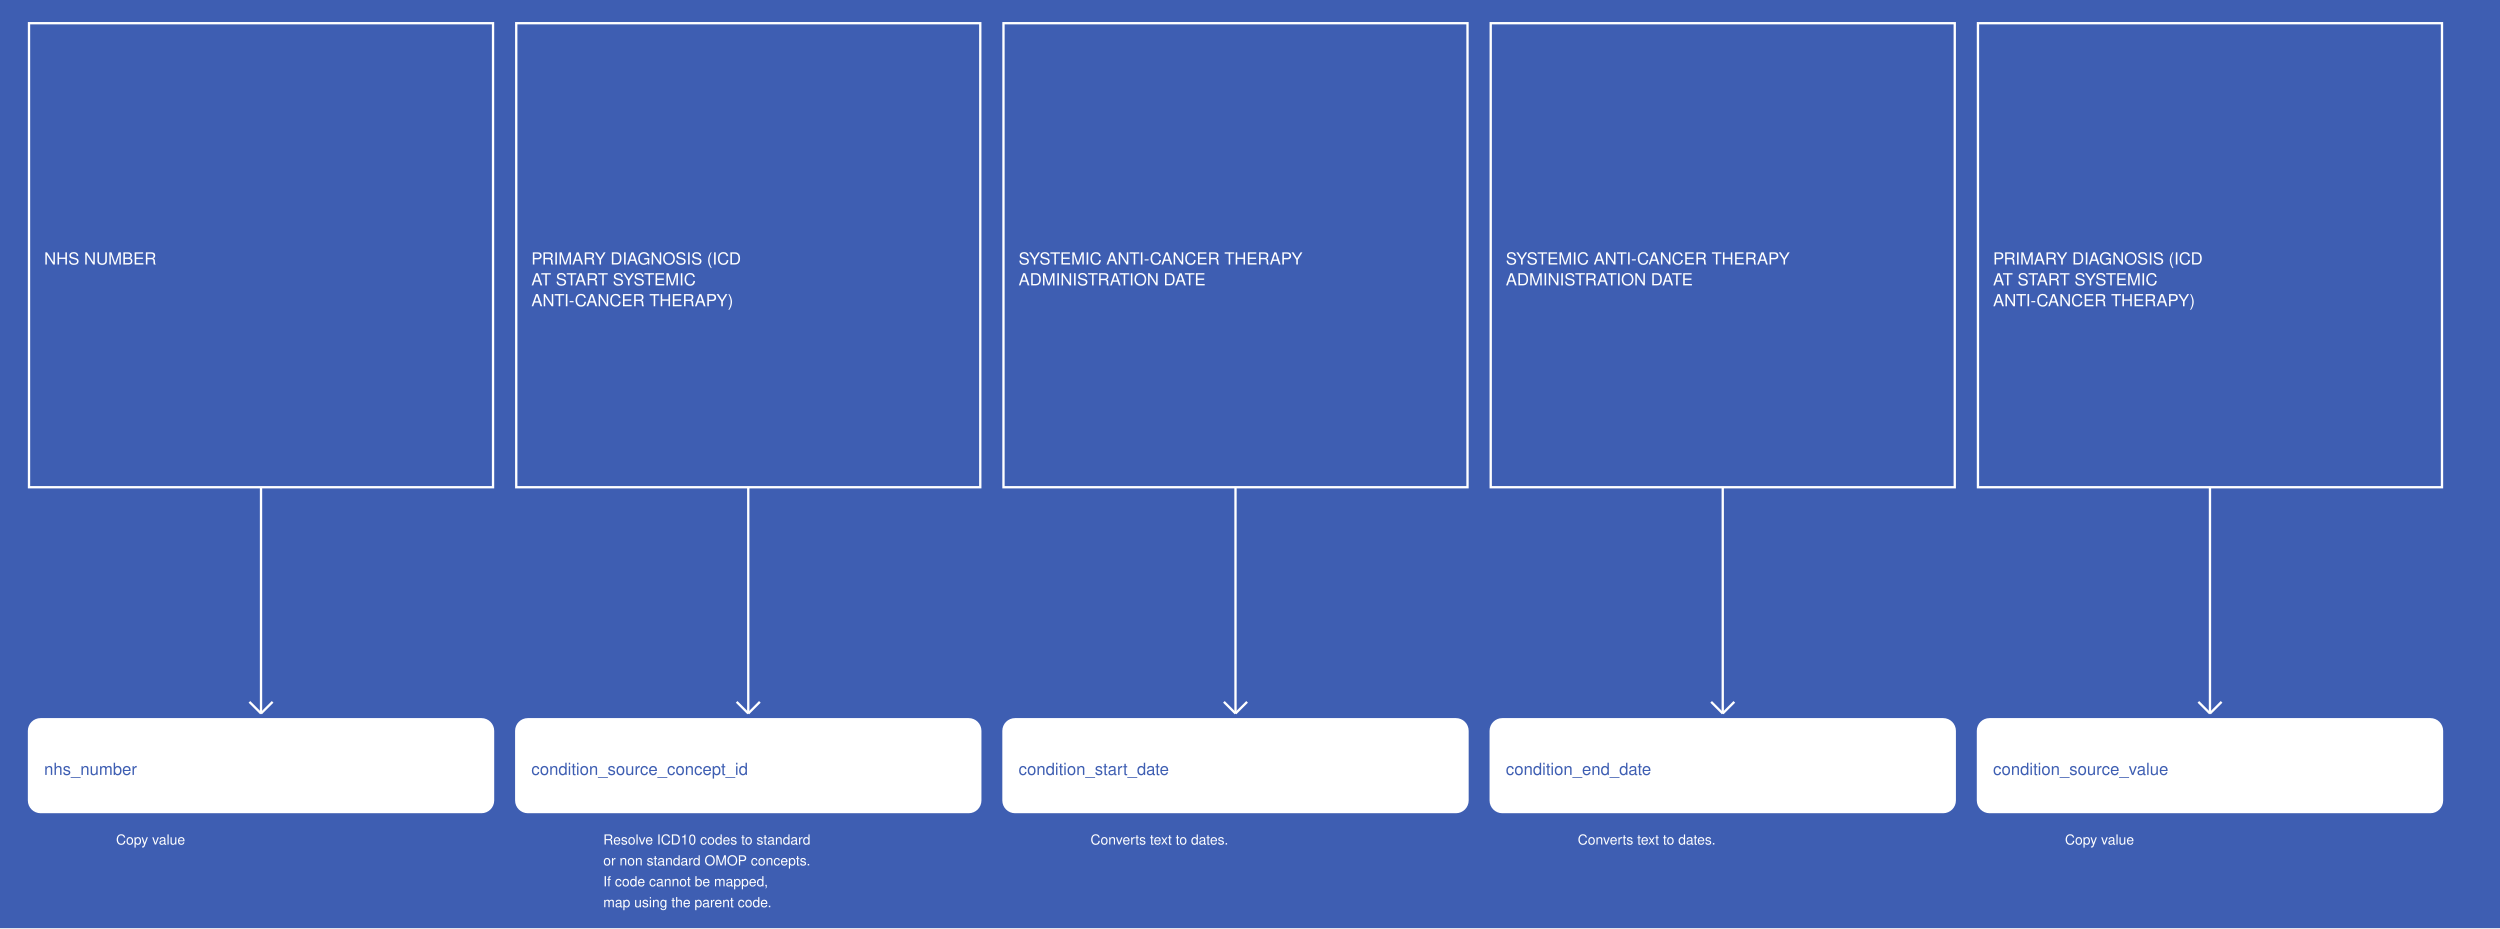
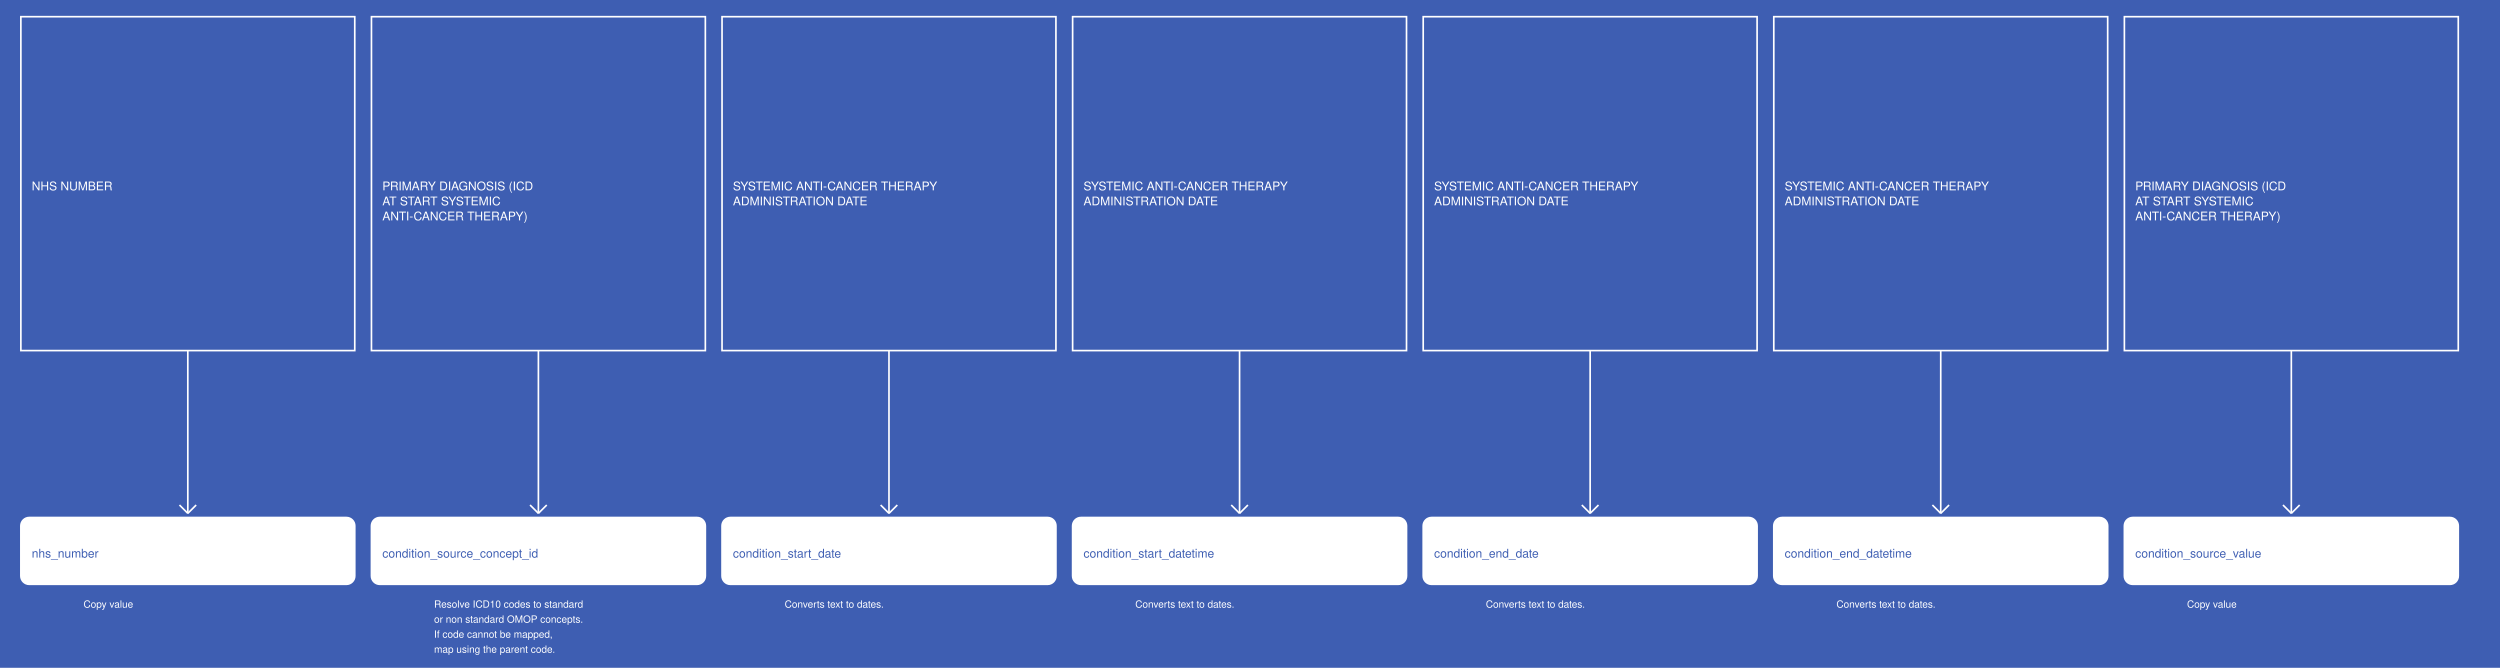
- <svg xmlns="http://www.w3.org/2000/svg" width="2155" height="800">
+ <svg xmlns="http://www.w3.org/2000/svg" width="2995" height="800">
  <rect width="100%" height="100%" fill="#3E5EB2" />
  <g>
    <rect x="25" y="20" width="400" height="400" fill="#3E5EB2" stroke="white" stroke-width="2" />
    <text x="38" y="228" fill="white" font-family="Helvetica" font-size="1.2em" text-anchor="start">NHS NUMBER</text>
  </g>
  <g>
    <line x1="225" y1="420" x2="225" y2="615" stroke="white" stroke-width="2" />
    <line x1="215" y1="605" x2="225" y2="615" stroke="white" stroke-width="2" />
    <line x1="235" y1="605" x2="225" y2="615" stroke="white" stroke-width="2" />
    <text x="100" y="728" fill="white" font-size="1em" font-family="Helvetica">Copy value</text>
  </g>
  <g>
    <rect x="25" y="620" width="400" height="80" fill="white" stroke="white" stroke-width="2" rx="10" />
    <text x="38" y="668" fill="#3E5EB2" font-family="Helvetica" font-size="1.2em" text-anchor="start">nhs_number</text>
  </g>
  <g>
    <rect x="445" y="20" width="400" height="400" fill="#3E5EB2" stroke="white" stroke-width="2" />
    <text x="458" y="228" fill="white" font-family="Helvetica" font-size="1.2em" text-anchor="start">PRIMARY DIAGNOSIS (ICD</text>
    <text x="458" y="246" fill="white" font-family="Helvetica" font-size="1.2em" text-anchor="start">AT START SYSTEMIC</text>
    <text x="458" y="264" fill="white" font-family="Helvetica" font-size="1.2em" text-anchor="start">ANTI-CANCER THERAPY)</text>
  </g>
  <g>
    <line x1="645" y1="420" x2="645" y2="615" stroke="white" stroke-width="2" />
    <line x1="635" y1="605" x2="645" y2="615" stroke="white" stroke-width="2" />
    <line x1="655" y1="605" x2="645" y2="615" stroke="white" stroke-width="2" />
    <text x="520" y="728" fill="white" font-size="1em" font-family="Helvetica">Resolve ICD10 codes to standard</text>
    <text x="520" y="746" fill="white" font-size="1em" font-family="Helvetica">or non standard OMOP concepts.</text>
    <text x="520" y="764" fill="white" font-size="1em" font-family="Helvetica">If code cannot be mapped,</text>
    <text x="520" y="782" fill="white" font-size="1em" font-family="Helvetica">map using the parent code.</text>
  </g>
  <g>
    <rect x="445" y="620" width="400" height="80" fill="white" stroke="white" stroke-width="2" rx="10" />
    <text x="458" y="668" fill="#3E5EB2" font-family="Helvetica" font-size="1.2em" text-anchor="start">condition_source_concept_id</text>
  </g>
  <g>
    <rect x="865" y="20" width="400" height="400" fill="#3E5EB2" stroke="white" stroke-width="2" />
    <text x="878" y="228" fill="white" font-family="Helvetica" font-size="1.2em" text-anchor="start">SYSTEMIC ANTI-CANCER THERAPY</text>
    <text x="878" y="246" fill="white" font-family="Helvetica" font-size="1.2em" text-anchor="start">ADMINISTRATION DATE</text>
  </g>
  <g>
    <line x1="1065" y1="420" x2="1065" y2="615" stroke="white" stroke-width="2" />
    <line x1="1055" y1="605" x2="1065" y2="615" stroke="white" stroke-width="2" />
    <line x1="1075" y1="605" x2="1065" y2="615" stroke="white" stroke-width="2" />
    <text x="940" y="728" fill="white" font-size="1em" font-family="Helvetica">Converts text to dates.</text>
  </g>
  <g>
    <rect x="865" y="620" width="400" height="80" fill="white" stroke="white" stroke-width="2" rx="10" />
    <text x="878" y="668" fill="#3E5EB2" font-family="Helvetica" font-size="1.2em" text-anchor="start">condition_start_date</text>
  </g>
  <g>
    <rect x="1285" y="20" width="400" height="400" fill="#3E5EB2" stroke="white" stroke-width="2" />
    <text x="1298" y="228" fill="white" font-family="Helvetica" font-size="1.2em" text-anchor="start">SYSTEMIC ANTI-CANCER THERAPY</text>
    <text x="1298" y="246" fill="white" font-family="Helvetica" font-size="1.2em" text-anchor="start">ADMINISTRATION DATE</text>
  </g>
  <g>
    <line x1="1485" y1="420" x2="1485" y2="615" stroke="white" stroke-width="2" />
    <line x1="1475" y1="605" x2="1485" y2="615" stroke="white" stroke-width="2" />
    <line x1="1495" y1="605" x2="1485" y2="615" stroke="white" stroke-width="2" />
    <text x="1360" y="728" fill="white" font-size="1em" font-family="Helvetica">Converts text to dates.</text>
  </g>
  <g>
    <rect x="1285" y="620" width="400" height="80" fill="white" stroke="white" stroke-width="2" rx="10" />
-     <text x="1298" y="668" fill="#3E5EB2" font-family="Helvetica" font-size="1.2em" text-anchor="start">condition_end_date</text>
+     <text x="1298" y="668" fill="#3E5EB2" font-family="Helvetica" font-size="1.2em" text-anchor="start">condition_start_datetime</text>
  </g>
  <g>
    <rect x="1705" y="20" width="400" height="400" fill="#3E5EB2" stroke="white" stroke-width="2" />
-     <text x="1718" y="228" fill="white" font-family="Helvetica" font-size="1.2em" text-anchor="start">PRIMARY DIAGNOSIS (ICD</text>
-     <text x="1718" y="246" fill="white" font-family="Helvetica" font-size="1.2em" text-anchor="start">AT START SYSTEMIC</text>
-     <text x="1718" y="264" fill="white" font-family="Helvetica" font-size="1.2em" text-anchor="start">ANTI-CANCER THERAPY)</text>
+     <text x="1718" y="228" fill="white" font-family="Helvetica" font-size="1.2em" text-anchor="start">SYSTEMIC ANTI-CANCER THERAPY</text>
+     <text x="1718" y="246" fill="white" font-family="Helvetica" font-size="1.2em" text-anchor="start">ADMINISTRATION DATE</text>
  </g>
  <g>
    <line x1="1905" y1="420" x2="1905" y2="615" stroke="white" stroke-width="2" />
    <line x1="1895" y1="605" x2="1905" y2="615" stroke="white" stroke-width="2" />
    <line x1="1915" y1="605" x2="1905" y2="615" stroke="white" stroke-width="2" />
-     <text x="1780" y="728" fill="white" font-size="1em" font-family="Helvetica">Copy value</text>
+     <text x="1780" y="728" fill="white" font-size="1em" font-family="Helvetica">Converts text to dates.</text>
  </g>
  <g>
    <rect x="1705" y="620" width="400" height="80" fill="white" stroke="white" stroke-width="2" rx="10" />
-     <text x="1718" y="668" fill="#3E5EB2" font-family="Helvetica" font-size="1.2em" text-anchor="start">condition_source_value</text>
+     <text x="1718" y="668" fill="#3E5EB2" font-family="Helvetica" font-size="1.2em" text-anchor="start">condition_end_date</text>
+   </g>
+   <g>
+     <rect x="2125" y="20" width="400" height="400" fill="#3E5EB2" stroke="white" stroke-width="2" />
+     <text x="2138" y="228" fill="white" font-family="Helvetica" font-size="1.2em" text-anchor="start">SYSTEMIC ANTI-CANCER THERAPY</text>
+     <text x="2138" y="246" fill="white" font-family="Helvetica" font-size="1.2em" text-anchor="start">ADMINISTRATION DATE</text>
+   </g>
+   <g>
+     <line x1="2325" y1="420" x2="2325" y2="615" stroke="white" stroke-width="2" />
+     <line x1="2315" y1="605" x2="2325" y2="615" stroke="white" stroke-width="2" />
+     <line x1="2335" y1="605" x2="2325" y2="615" stroke="white" stroke-width="2" />
+     <text x="2200" y="728" fill="white" font-size="1em" font-family="Helvetica">Converts text to dates.</text>
+   </g>
+   <g>
+     <rect x="2125" y="620" width="400" height="80" fill="white" stroke="white" stroke-width="2" rx="10" />
+     <text x="2138" y="668" fill="#3E5EB2" font-family="Helvetica" font-size="1.2em" text-anchor="start">condition_end_datetime</text>
+   </g>
+   <g>
+     <rect x="2545" y="20" width="400" height="400" fill="#3E5EB2" stroke="white" stroke-width="2" />
+     <text x="2558" y="228" fill="white" font-family="Helvetica" font-size="1.2em" text-anchor="start">PRIMARY DIAGNOSIS (ICD</text>
+     <text x="2558" y="246" fill="white" font-family="Helvetica" font-size="1.2em" text-anchor="start">AT START SYSTEMIC</text>
+     <text x="2558" y="264" fill="white" font-family="Helvetica" font-size="1.2em" text-anchor="start">ANTI-CANCER THERAPY)</text>
+   </g>
+   <g>
+     <line x1="2745" y1="420" x2="2745" y2="615" stroke="white" stroke-width="2" />
+     <line x1="2735" y1="605" x2="2745" y2="615" stroke="white" stroke-width="2" />
+     <line x1="2755" y1="605" x2="2745" y2="615" stroke="white" stroke-width="2" />
+     <text x="2620" y="728" fill="white" font-size="1em" font-family="Helvetica">Copy value</text>
+   </g>
+   <g>
+     <rect x="2545" y="620" width="400" height="80" fill="white" stroke="white" stroke-width="2" rx="10" />
+     <text x="2558" y="668" fill="#3E5EB2" font-family="Helvetica" font-size="1.2em" text-anchor="start">condition_source_value</text>
  </g>
</svg>
